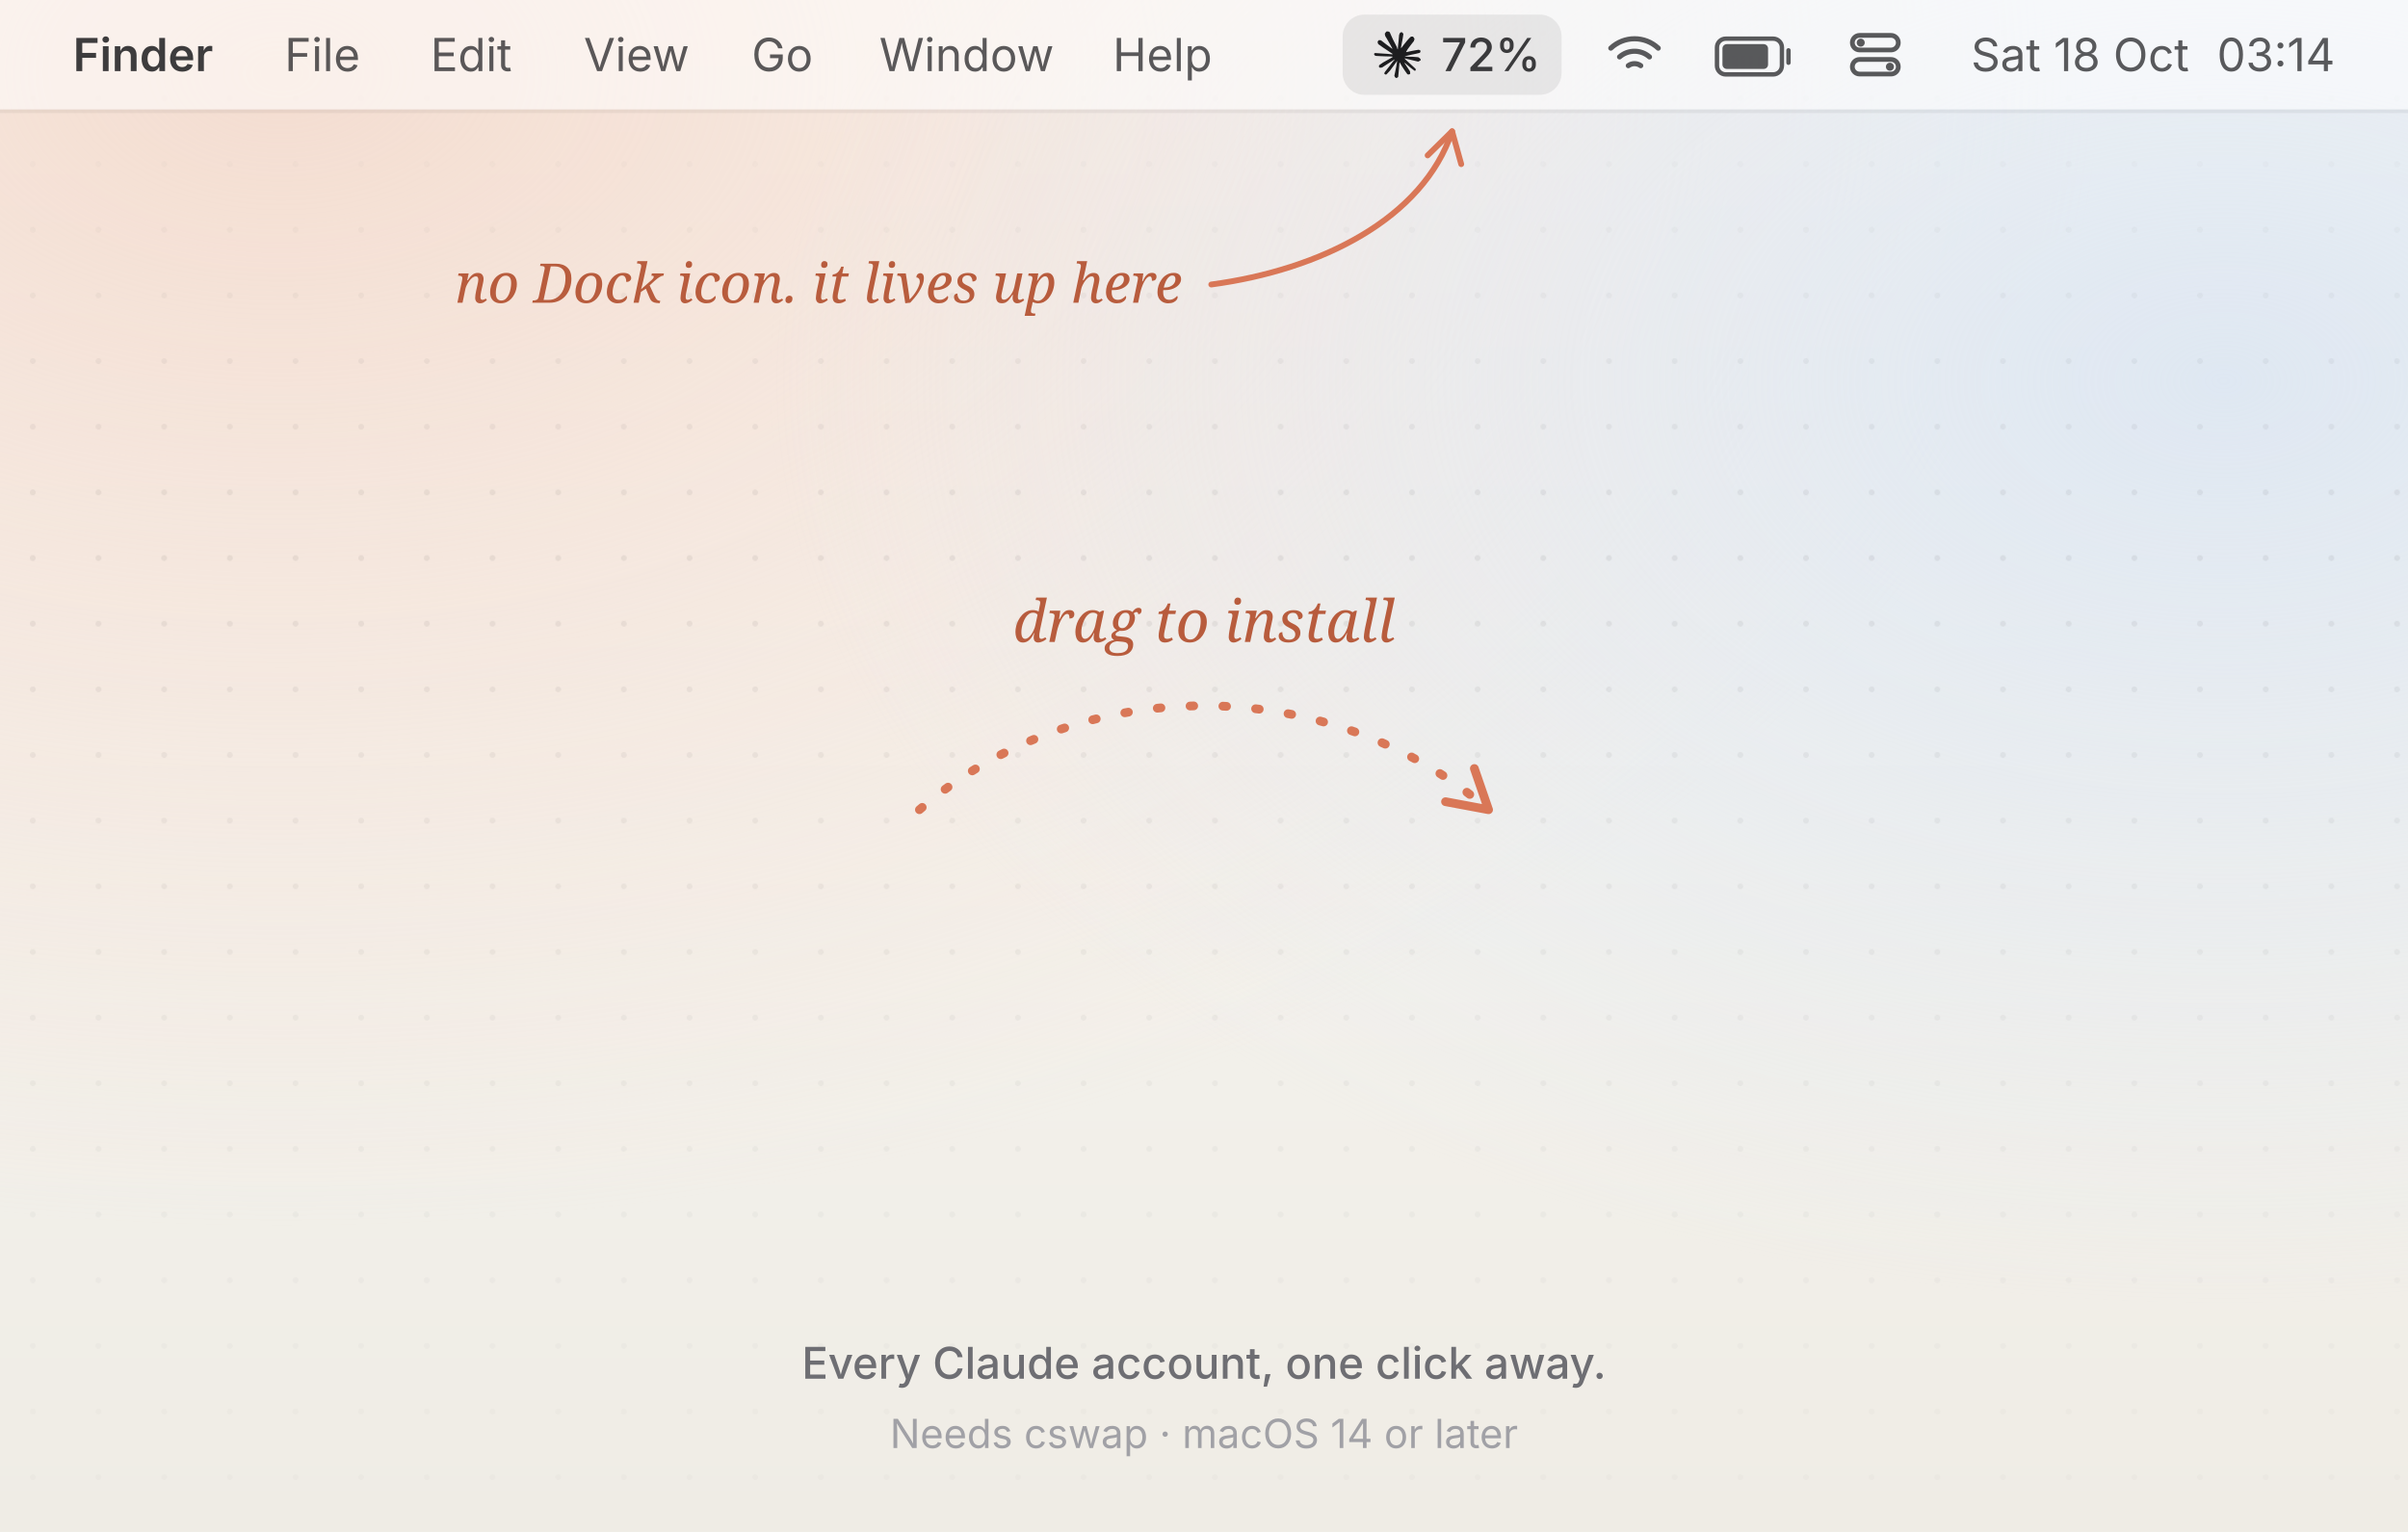
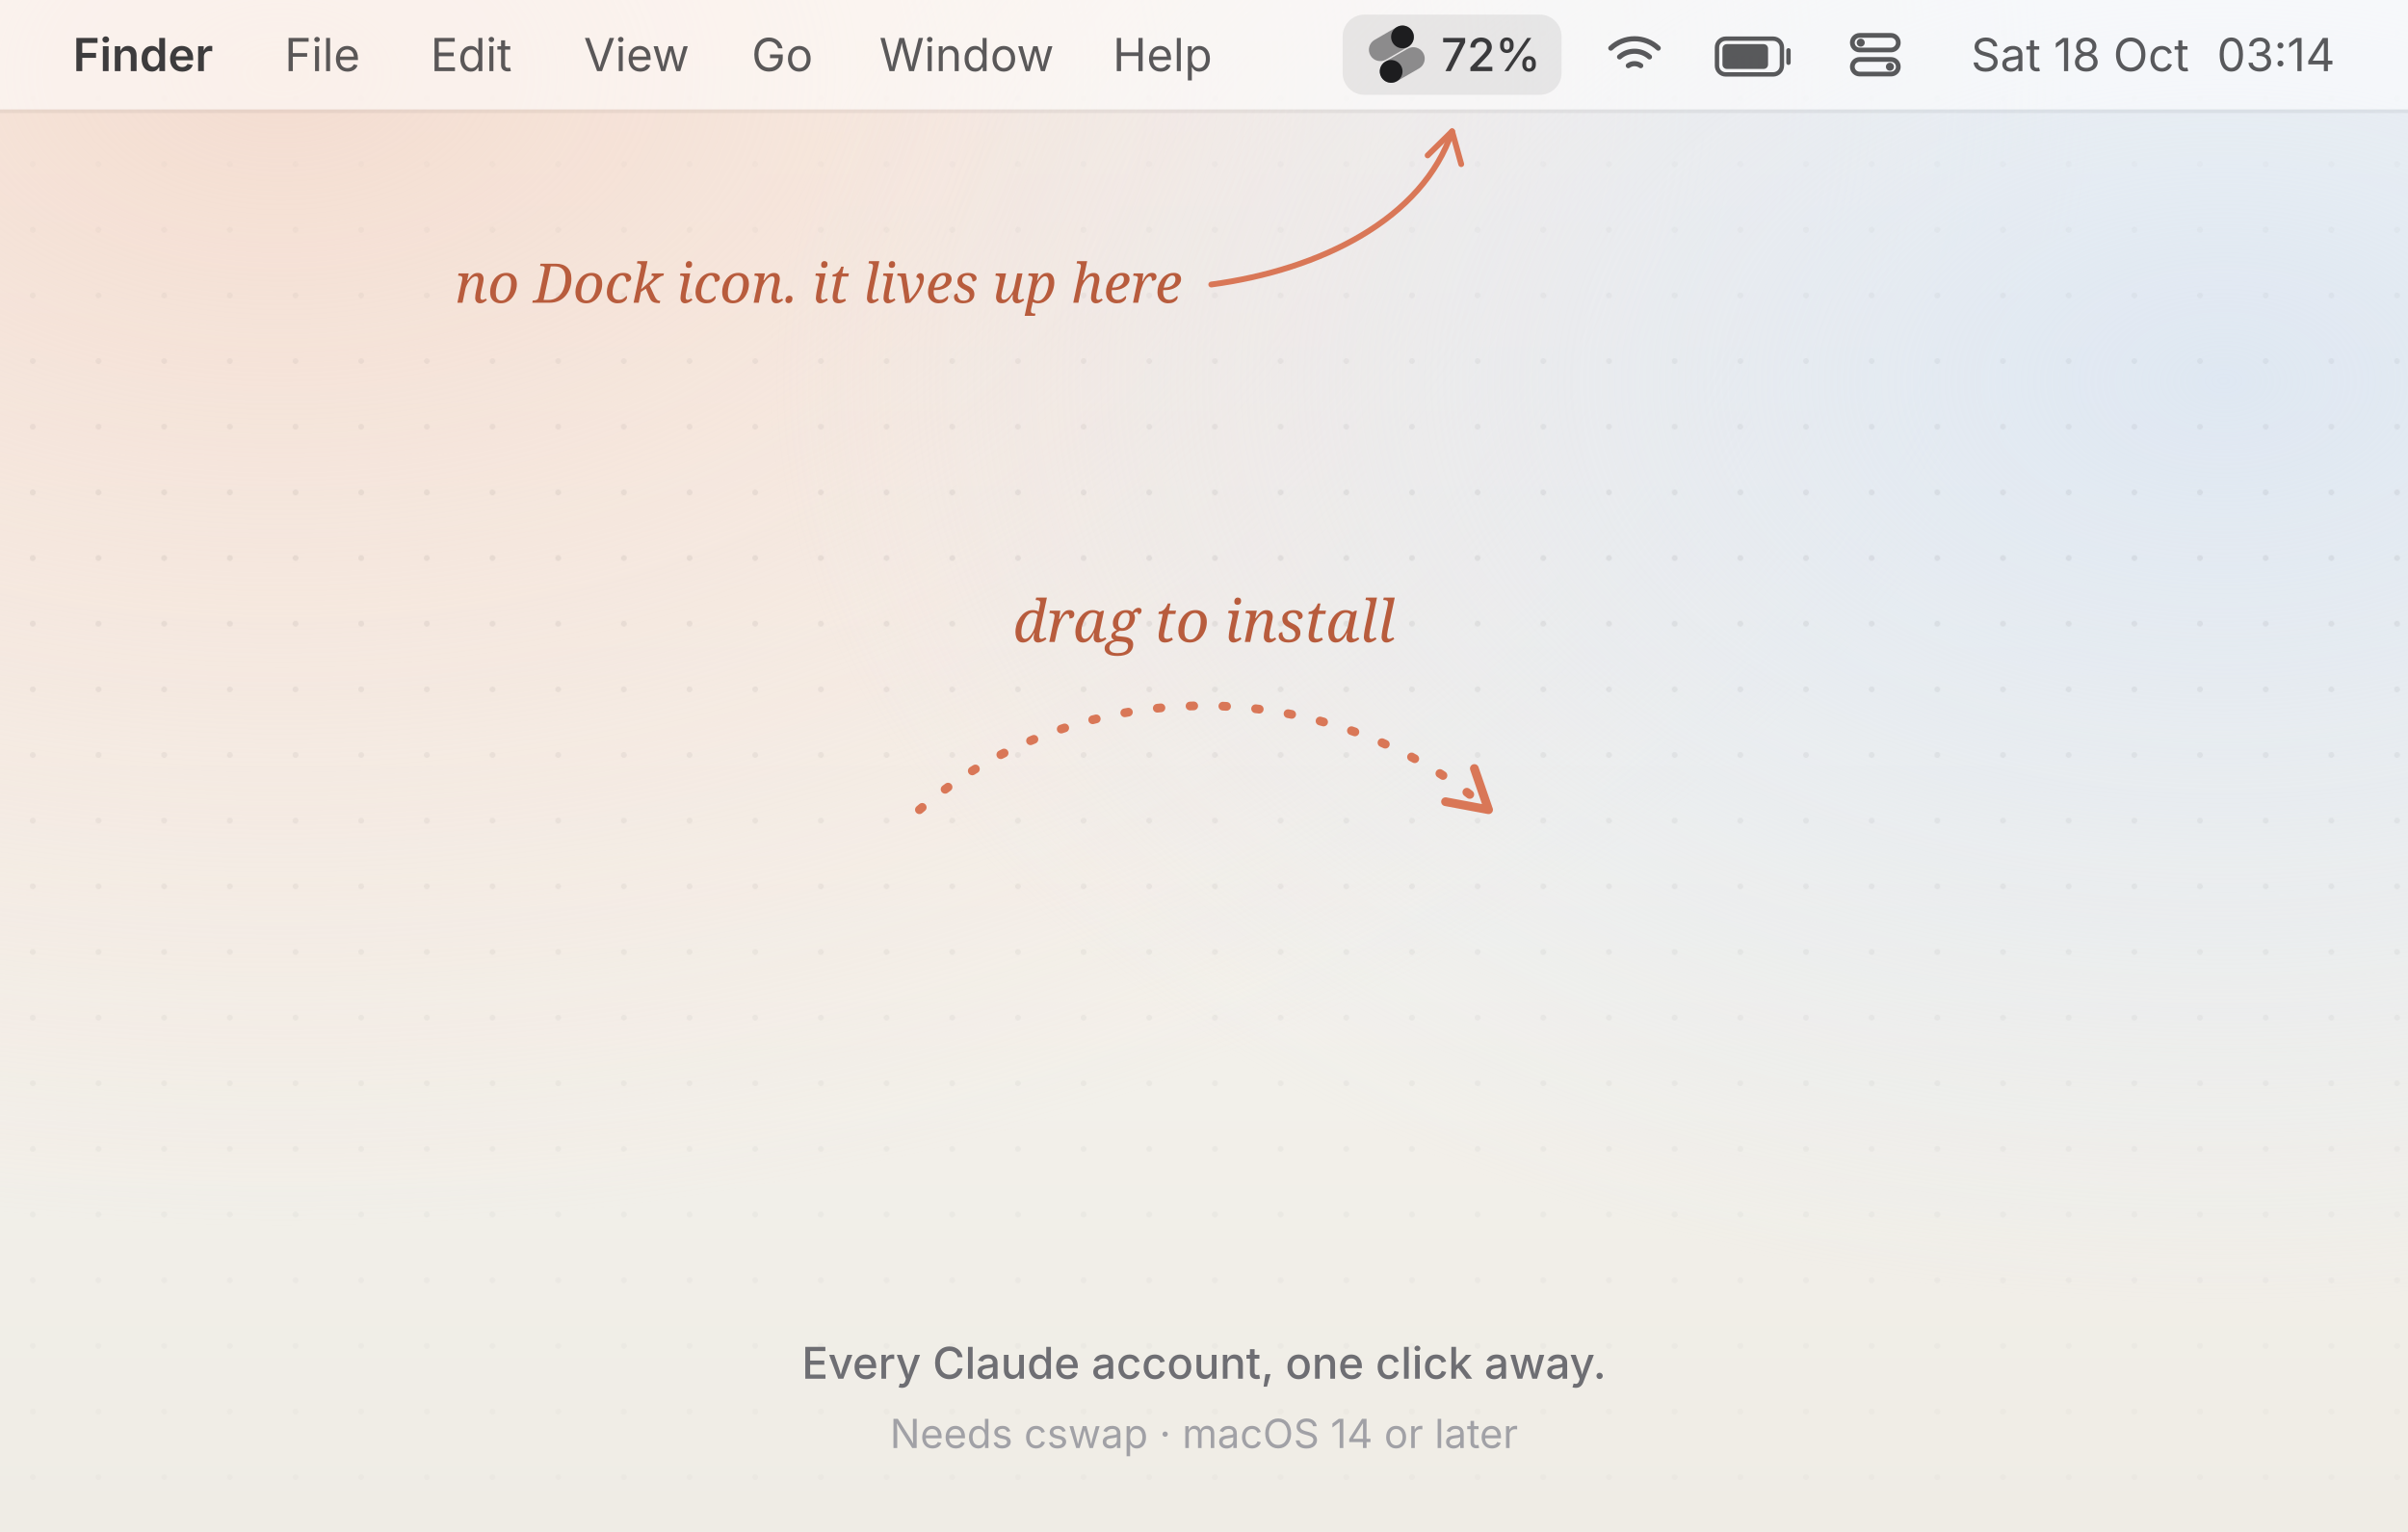
<svg xmlns="http://www.w3.org/2000/svg" width="660" height="420" viewBox="0 0 660 420">
  <defs>
    <linearGradient id="bg" x1="0" y1="0" x2="0" y2="1">
      <stop offset="0" stop-color="#faf9f6" />
      <stop offset="1" stop-color="#efece5" />
    </linearGradient>
    <radialGradient id="warm" cx="0.12" cy="0.05" r="0.75">
      <stop offset="0" stop-color="#f4dccf" stop-opacity="0.95" />
      <stop offset="1" stop-color="#f4dccf" stop-opacity="0" />
    </radialGradient>
    <radialGradient id="cool" cx="0.92" cy="0.25" r="0.6">
      <stop offset="0" stop-color="#dce6f2" stop-opacity="0.9" />
      <stop offset="1" stop-color="#dce6f2" stop-opacity="0" />
    </radialGradient>
    <pattern id="dots" width="18" height="18" patternUnits="userSpaceOnUse">
      <circle cx="9" cy="9" r="0.8" fill="#1d1d1f" fill-opacity="0.07" />
    </pattern>
    <linearGradient id="fade" x1="0" y1="0" x2="0" y2="1">
      <stop offset="0" stop-color="#fff" stop-opacity="0" />
      <stop offset="0.35" stop-color="#fff" stop-opacity="1" />
      <stop offset="1" stop-color="#fff" stop-opacity="0.2" />
    </linearGradient>
    <mask id="dotmask">
      <rect width="660" height="420" fill="url(#fade)" />
    </mask>
    <filter id="soft" x="-20%" y="-20%" width="140%" height="160%">
      <feGaussianBlur in="SourceAlpha" stdDeviation="3" />
      <feOffset dy="2" />
      <feComponentTransfer>
        <feFuncA type="linear" slope="0.12" />
      </feComponentTransfer>
      <feMerge>
        <feMergeNode />
        <feMergeNode in="SourceGraphic" />
      </feMerge>
    </filter>
-     <symbol id="claude" viewBox="0 0 100 100">
-       <path d="M25.715 63.215L41.439 54.392L41.703 53.623L41.439 53.198H40.67L38.039 53.036L29.054 52.793L21.262 52.469L13.713 52.064L11.811 51.659L10.03 49.312L10.212 48.138L11.811 47.066L14.098 47.268L19.157 47.612L26.747 48.138L32.252 48.462L40.407 49.312H41.703L41.885 48.786L41.439 48.462L41.096 48.138L33.243 42.816L24.743 37.189L20.291 33.951L17.882 32.312L16.668 30.774L16.142 27.415L18.328 25.006L21.262 25.209L22.011 25.411L24.986 27.698L31.341 32.616L39.638 38.727L40.852 39.739L41.338 39.395L41.399 39.152L40.852 38.242L36.339 30.086L31.523 21.788L29.378 18.348L28.811 16.284C28.609 15.433 28.467 14.725 28.467 13.855L30.956 10.475L32.332 10.03L35.651 10.476L37.048 11.69L39.112 16.405L42.451 23.833L47.632 33.931L49.15 36.926L49.959 39.699L50.263 40.549H50.789V40.063L51.214 34.377L52.004 27.394L52.773 18.409L53.036 15.879L54.291 12.844L56.779 11.204L58.722 12.135L60.321 14.422L60.099 15.899L59.147 22.072L57.286 31.746L56.071 38.222H56.779L57.589 37.412L60.868 33.061L66.372 26.18L68.801 23.448L71.634 20.433L73.456 18.996H76.896L79.425 22.76L78.293 26.646L74.751 31.138L71.816 34.943L67.607 40.61L64.976 45.143L65.219 45.507L65.846 45.447L75.358 43.423L80.498 42.492L86.63 41.439L89.403 42.735L89.707 44.05L88.614 46.742L82.057 48.361L74.366 49.899L62.912 52.611L62.77 52.712L62.932 52.914L68.093 53.4L70.299 53.521H75.702L85.76 54.27L88.391 56.011L89.97 58.136L89.707 59.755L85.659 61.819L80.195 60.524L67.445 57.488L63.074 56.395H62.467V56.76L66.109 60.321L72.788 66.352L81.146 74.124L81.571 76.046L80.498 77.564L79.365 77.402L72.019 71.877L69.185 69.388L62.77 63.984H62.345V64.551L63.822 66.716L71.634 78.454L72.039 82.057L71.472 83.231L69.449 83.939L67.222 83.534L62.648 77.119L57.933 69.894L54.128 63.418L53.663 63.681L51.417 87.865L50.364 89.1L47.936 90.03L45.912 88.492L44.839 86.003L45.912 81.085L47.207 74.67L48.259 69.57L49.211 63.236L49.777 61.131L49.737 60.989L49.272 61.05L44.495 67.607L37.23 77.422L31.483 83.575L30.106 84.121L27.718 82.886L27.941 80.68L29.276 78.718L37.23 68.599L42.026 62.325L45.123 58.703L45.102 58.176H44.92L23.792 71.897L20.027 72.383L18.408 70.865L18.611 68.376L19.38 67.566L25.734 63.195L25.715 63.215Z" />
+     <symbol id="mark" viewBox="-0.5 0 41 41">
+       <path d="M1.073 21.001C-1.136 17.175 0.175 12.282 4.001 10.073L19.59 1.073C23.416 -1.136 28.309 0.175 30.518 4.001C32.727 7.828 31.416 12.72 27.59 14.93L12.001 23.93C8.175 26.139 3.282 24.828 1.073 21.001Z" fill-opacity="0.45" />
+       <path d="M16.662 12.001C14.452 8.175 15.764 3.282 19.59 1.073C23.416 -1.136 28.309 0.175 30.518 4.001C32.727 7.828 31.416 12.72 27.59 14.93C23.764 17.139 18.871 15.828 16.662 12.001Z" />
+       <path d="M8.707 36.224C6.498 32.398 7.809 27.505 11.635 25.296L27.224 16.296C31.05 14.087 35.943 15.398 38.152 19.224C40.361 23.05 39.05 27.943 35.224 30.152L19.635 39.152C15.809 41.361 10.916 40.05 8.707 36.224Z" fill-opacity="0.45" />
+       <path d="M8.707 36.224C6.498 32.398 7.809 27.505 11.635 25.296C15.461 23.087 20.354 24.398 22.563 28.224C24.773 32.05 23.462 36.943 19.635 39.152C15.809 41.361 10.916 40.05 8.707 36.224Z" />
    </symbol>
  </defs>
  <rect width="660" height="420" fill="url(#bg)" />
  <rect width="660" height="420" fill="url(#warm)" />
  <rect width="660" height="420" fill="url(#cool)" />
  <rect width="660" height="420" fill="url(#dots)" mask="url(#dotmask)" />
  <rect x="0" y="0" width="660" height="30" fill="#ffffff" fill-opacity="0.55" />
  <rect x="0" y="30" width="660" height="1" fill="#1d1d1f" fill-opacity="0.06" />
  <g font-family="SF Pro Text, -apple-system, Helvetica Neue, sans-serif" font-size="12.5" fill="#1d1d1f" fill-opacity="0.72">
    <text x="20" y="19.5" font-weight="600" fill-opacity="0.85">Finder</text>
    <text x="78" y="19.5">File</text>
    <text x="118" y="19.5">Edit</text>
    <text x="160" y="19.5">View</text>
    <text x="206" y="19.5">Go</text>
    <text x="241" y="19.5">Window</text>
    <text x="305" y="19.5">Help</text>
    <text x="600" y="19.5" text-anchor="end">Sat 18 Oct</text>
    <text x="640" y="19.5" text-anchor="end" font-variant-numeric="tabular-nums">03:14</text>
  </g>
  <g fill="none" stroke="#1d1d1f" stroke-opacity="0.72" stroke-linecap="round">
    <path transform="translate(440 9)" d="M1.5 4.2a9.5 9.5 0 0 1 13 0M3.9 6.6a6.2 6.2 0 0 1 8.2 0M6.3 9a2.9 2.9 0 0 1 3.4 0" stroke-width="1.4" />
    <g transform="translate(470 10)" stroke-width="1.2">
      <rect x="0.6" y="0.6" width="17.8" height="9.8" rx="2.4" />
      <path d="M20.2 3.8v3.4" />
      <rect x="2.1" y="2.1" width="12.5" height="6.8" rx="1.2" fill="#1d1d1f" fill-opacity="0.72" stroke="none" />
    </g>
    <g transform="translate(507 9)" stroke-width="1.3">
      <rect x="0.7" y="0.7" width="12.6" height="4" rx="2" />
      <circle cx="3" cy="2.7" r="1.1" fill="#1d1d1f" fill-opacity="0.72" stroke="none" />
      <rect x="0.7" y="7.3" width="12.6" height="4" rx="2" />
      <circle cx="11" cy="9.3" r="1.1" fill="#1d1d1f" fill-opacity="0.72" stroke="none" />
    </g>
  </g>
  <rect x="368" y="4" width="60" height="22" rx="6" fill="#1d1d1f" fill-opacity="0.08" />
-   <use href="#claude" x="375" y="7" width="16" height="16" fill="#1d1d1f" />
+   <use href="#mark" x="375" y="7" width="16" height="16" fill="#1d1d1f" />
  <text x="395" y="19.5" font-family="SF Pro Text, -apple-system, Helvetica Neue, sans-serif" font-size="12.5" font-weight="500" fill="#1d1d1f" fill-opacity="0.85">72%</text>
  <path d="M332 78 C 362 74, 390 60, 398 36" fill="none" stroke="#d97757" stroke-width="1.6" stroke-linecap="round" />
  <path d="M391.3 42.6 L 398 36 L 400.5 45" fill="none" stroke="#d97757" stroke-width="1.6" stroke-linecap="round" stroke-linejoin="round" />
  <text x="324" y="83" text-anchor="end" font-family="New York, Georgia, serif" font-style="italic" font-size="15" fill="#b85c3d">no Dock icon. it lives up here</text>
  <g fill="none" stroke="#d97757" stroke-linecap="round" stroke-linejoin="round">
    <path d="M252 222 C 296 184, 364 184, 408 222" stroke-width="2.4" stroke-dasharray="1 8" />
    <path d="M404.1 210.7 L 408 222 L 396.2 219.8" stroke-width="2.4" />
  </g>
  <text x="330" y="176" text-anchor="middle" font-family="New York, Georgia, serif" font-style="italic" font-size="16" fill="#b85c3d">drag to install</text>
  <g font-family="SF Pro Text, -apple-system, Helvetica Neue, sans-serif" text-anchor="middle">
    <text x="330" y="378" font-size="12" font-weight="500" fill="#6e6e73">Every Claude account, one click away.</text>
    <text x="330" y="397" font-size="11" fill="#a1a1a6">Needs cswap · macOS 14 or later</text>
  </g>
</svg>
